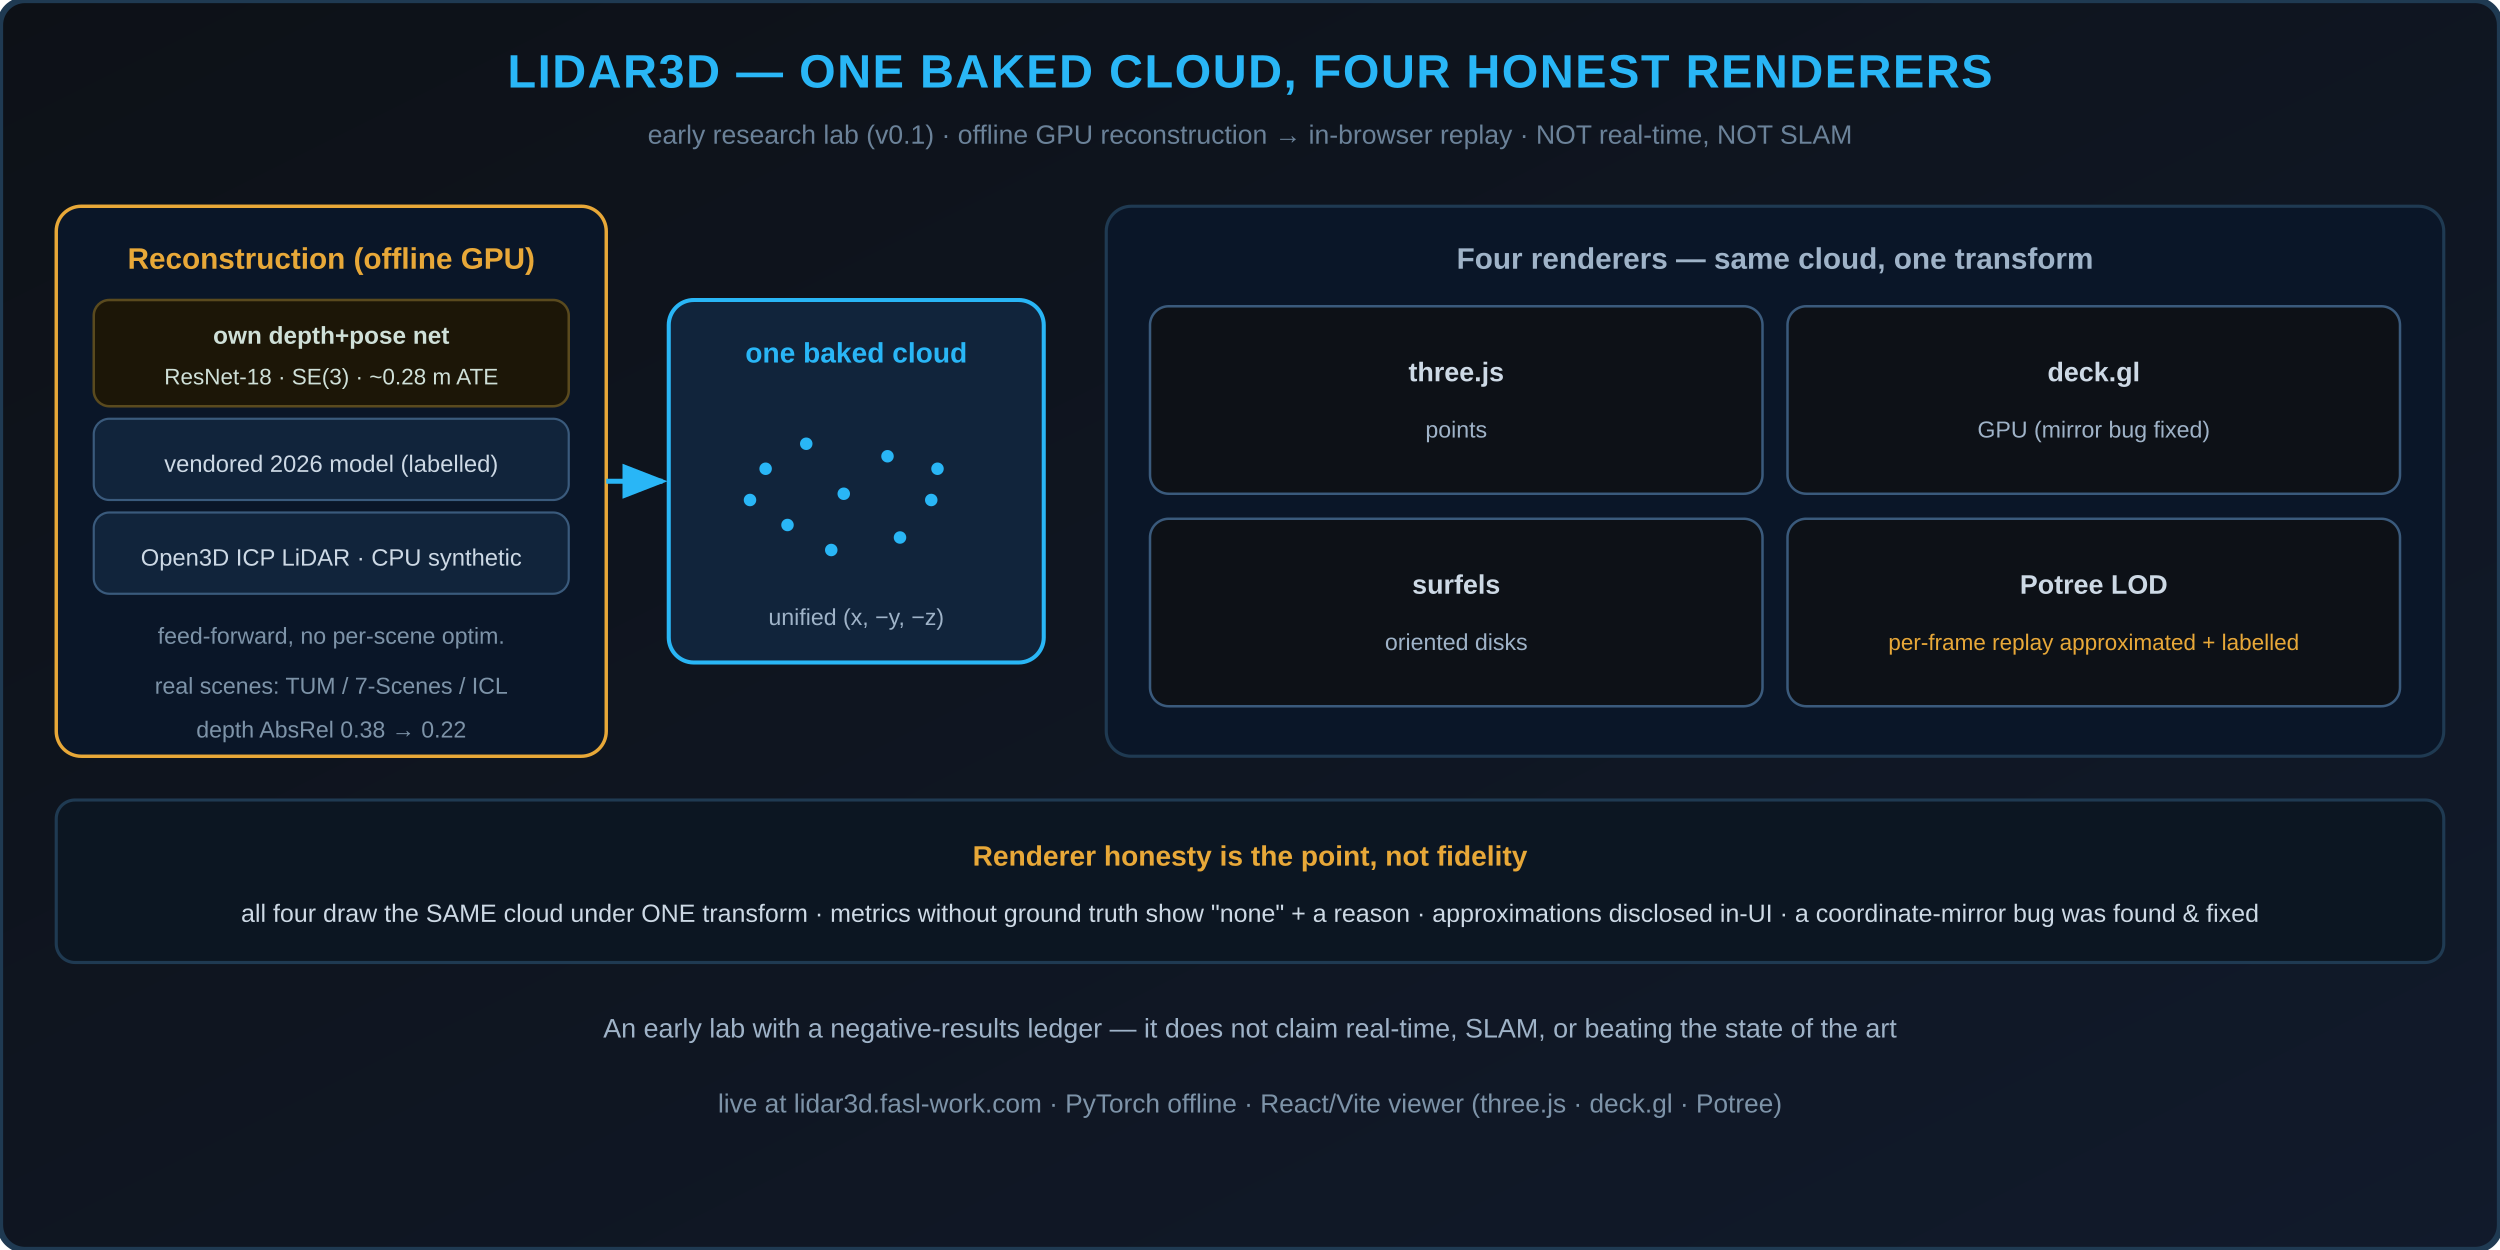
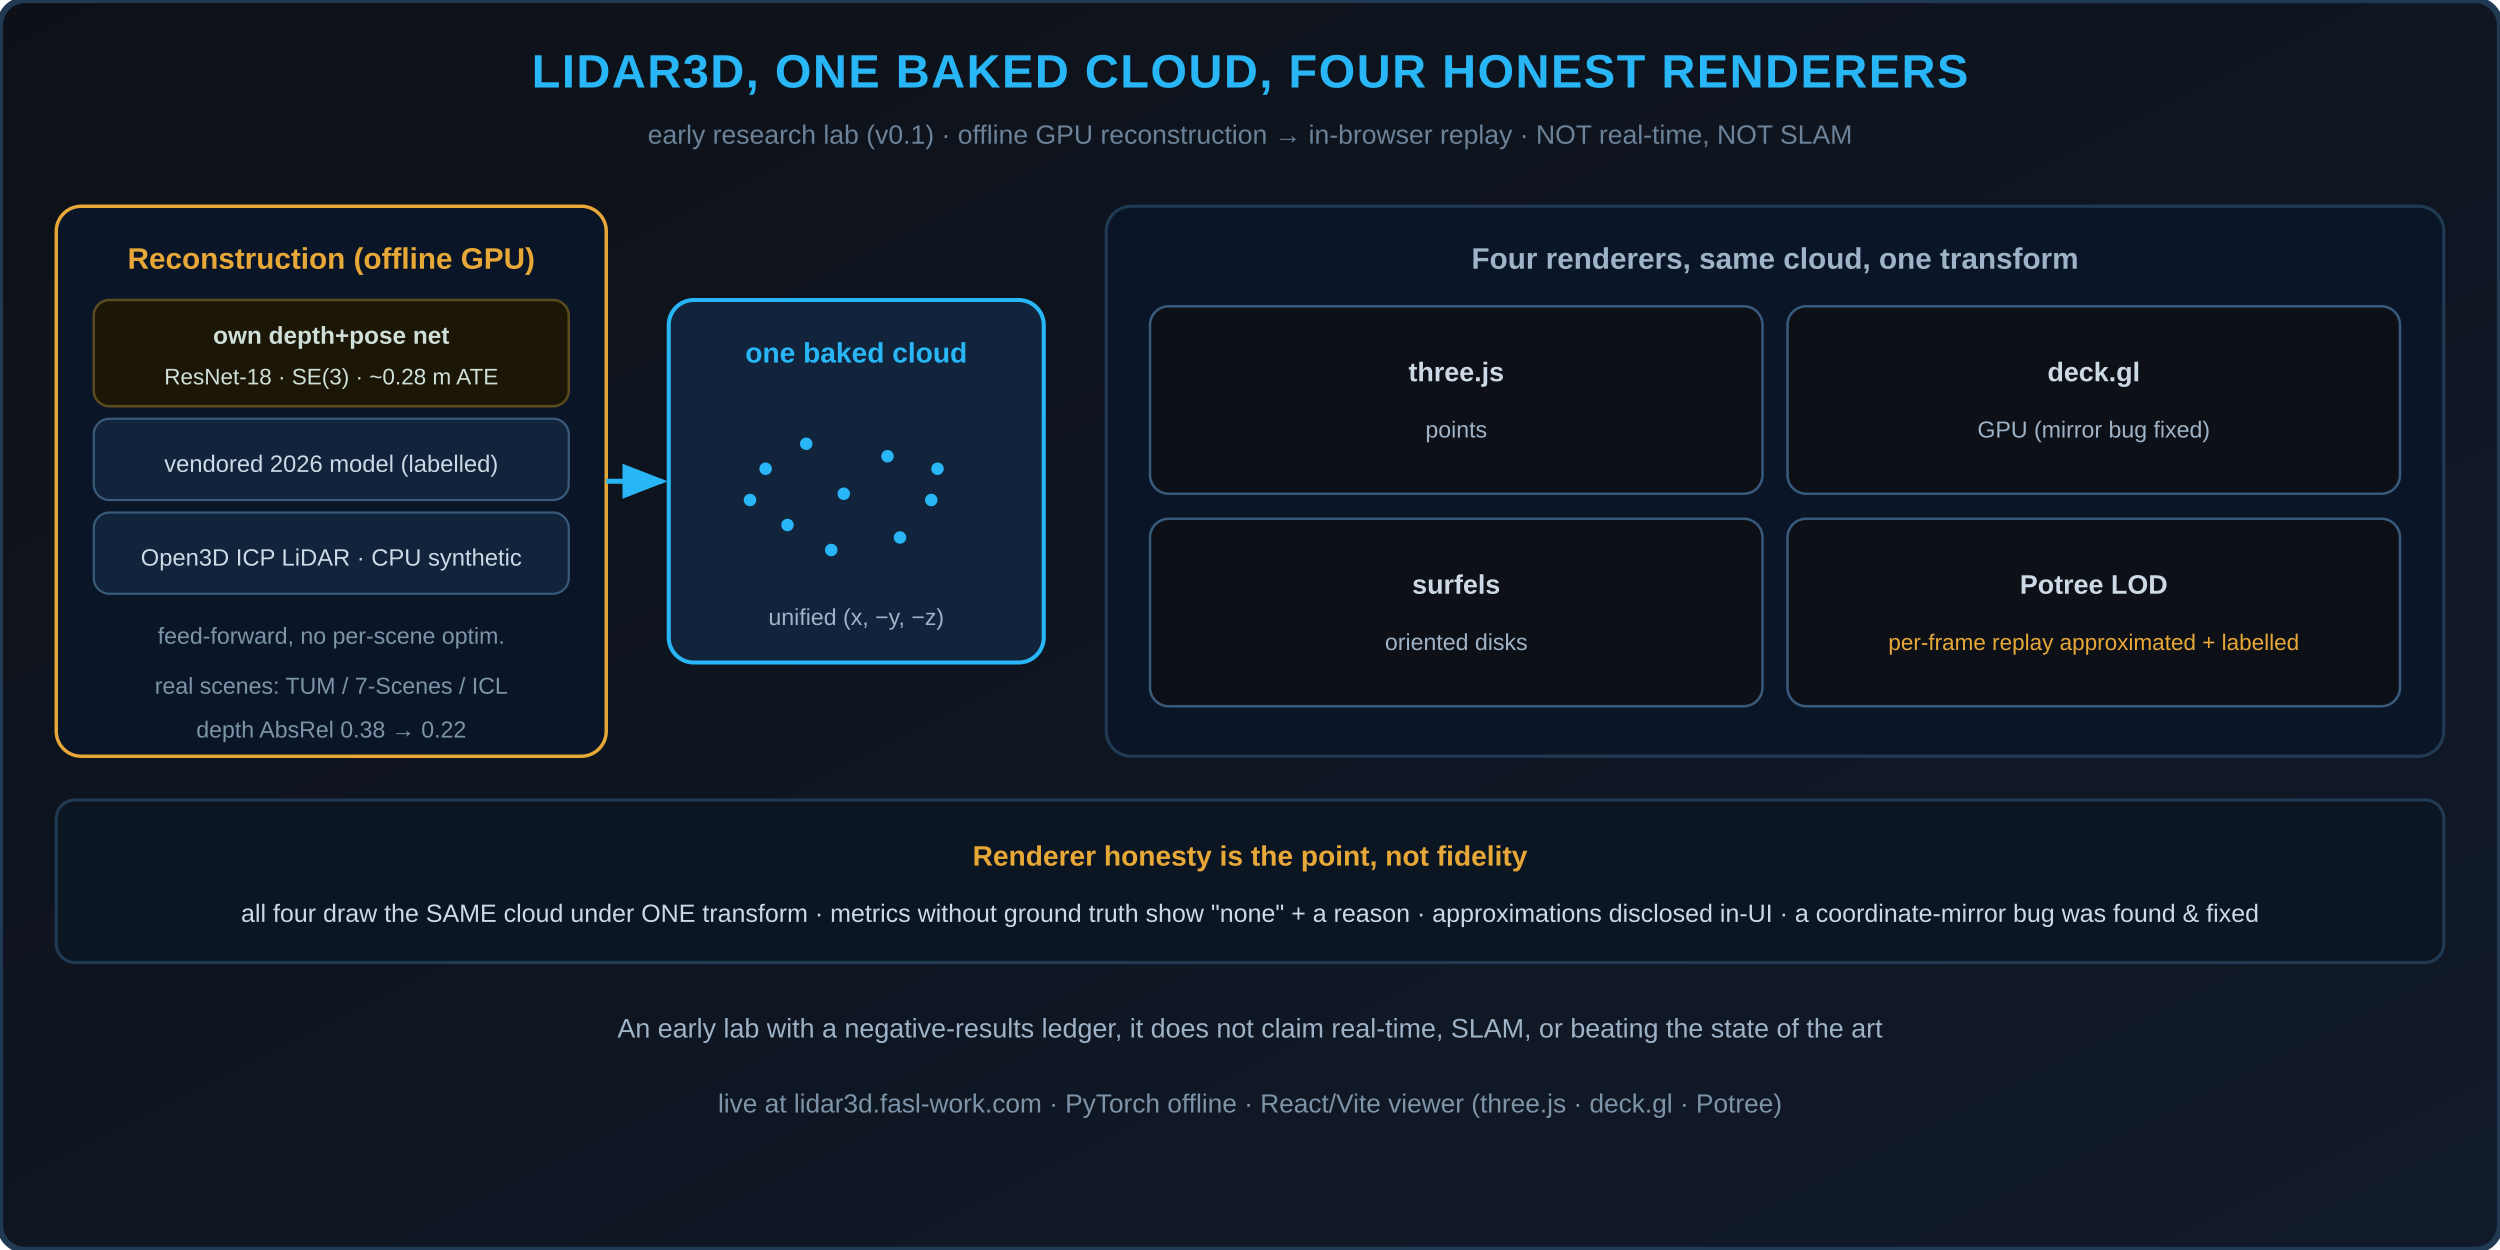
<svg xmlns="http://www.w3.org/2000/svg" viewBox="0 0 800 400" width="800" height="400">
  <defs>
    <linearGradient id="bgL3" x1="0%" y1="0%" x2="100%" y2="100%">
      <stop offset="0%" style="stop-color:#0d1117" />
      <stop offset="100%" style="stop-color:#111a2b" />
    </linearGradient>
    <marker id="arrL3" markerWidth="9" markerHeight="7" refX="8" refY="3.5" orient="auto">
      <polygon points="0 0,9 3.5,0 7" fill="#29B6F6" />
    </marker>
  </defs>
  <rect width="800" height="400" fill="url(#bgL3)" rx="8" />
  <rect x="0" y="0" width="800" height="400" fill="none" stroke="#1f3a52" stroke-width="2" rx="8" />
-   <text x="400" y="28" text-anchor="middle" font-family="Arial,sans-serif" font-size="15" font-weight="bold" fill="#29B6F6" letter-spacing="0.5">LIDAR3D — ONE BAKED CLOUD, FOUR HONEST RENDERERS</text>
+   <text x="400" y="28" text-anchor="middle" font-family="Arial,sans-serif" font-size="15" font-weight="bold" fill="#29B6F6" letter-spacing="0.5">LIDAR3D, ONE BAKED CLOUD, FOUR HONEST RENDERERS</text>
  <text x="400" y="46" text-anchor="middle" font-family="Arial,sans-serif" font-size="8.5" fill="#6b8299">early research lab (v0.1) · offline GPU reconstruction → in-browser replay · NOT real-time, NOT SLAM</text>
  <g font-family="Arial,sans-serif">
    <rect x="18" y="66" width="176" height="176" rx="8" fill="#0a1628" stroke="#e8a838" stroke-width="1.1" />
    <text x="106" y="86" text-anchor="middle" font-size="9.5" font-weight="bold" fill="#e8a838">Reconstruction (offline GPU)</text>
    <rect x="30" y="96" width="152" height="34" rx="5" fill="#1c1607" stroke="#5a4a1e" stroke-width="0.8" />
    <text x="106" y="110" text-anchor="middle" font-size="7.8" font-weight="bold" fill="#cfe0d8">own depth+pose net</text>
    <text x="106" y="123" text-anchor="middle" font-size="7.2" fill="#cfe0d8">ResNet-18 · SE(3) · ~0.28 m ATE</text>
    <rect x="30" y="134" width="152" height="26" rx="5" fill="#11243b" stroke="#3a5a7c" stroke-width="0.7" />
    <text x="106" y="151" text-anchor="middle" font-size="7.6" fill="#cdd9e5">vendored 2026 model (labelled)</text>
    <rect x="30" y="164" width="152" height="26" rx="5" fill="#11243b" stroke="#3a5a7c" stroke-width="0.7" />
    <text x="106" y="181" text-anchor="middle" font-size="7.6" fill="#cdd9e5">Open3D ICP LiDAR · CPU synthetic</text>
    <text x="106" y="206" text-anchor="middle" font-size="7.4" fill="#7d93a8">feed-forward, no per-scene optim.</text>
    <text x="106" y="222" text-anchor="middle" font-size="7.4" fill="#7d93a8">real scenes: TUM / 7-Scenes / ICL</text>
    <text x="106" y="236" text-anchor="middle" font-size="7.4" fill="#7d93a8">depth AbsRel 0.38 → 0.22</text>
    <rect x="214" y="96" width="120" height="116" rx="8" fill="#11243b" stroke="#29B6F6" stroke-width="1.3" />
    <text x="274" y="116" text-anchor="middle" font-size="9" font-weight="bold" fill="#29B6F6">one baked cloud</text>
    <g fill="#29B6F6">
      <circle cx="245" cy="150" r="2" />
      <circle cx="258" cy="142" r="2" />
      <circle cx="270" cy="158" r="2" />
      <circle cx="284" cy="146" r="2" />
      <circle cx="298" cy="160" r="2" />
      <circle cx="252" cy="168" r="2" />
      <circle cx="288" cy="172" r="2" />
      <circle cx="266" cy="176" r="2" />
      <circle cx="300" cy="150" r="2" />
      <circle cx="240" cy="160" r="2" />
    </g>
    <text x="274" y="200" text-anchor="middle" font-size="7.4" fill="#9fb3c8">unified (x, −y, −z)</text>
    <line x1="194" y1="154" x2="212" y2="154" stroke="#29B6F6" stroke-width="1.6" marker-end="url(#arrL3)" />
    <rect x="354" y="66" width="428" height="176" rx="8" fill="#0a1628" stroke="#1f3a52" />
-     <text x="568" y="86" text-anchor="middle" font-size="9.5" font-weight="bold" fill="#9fb3c8">Four renderers — same cloud, one transform</text>
+     <text x="568" y="86" text-anchor="middle" font-size="9.5" font-weight="bold" fill="#9fb3c8">Four renderers, same cloud, one transform</text>
    <rect x="368" y="98" width="196" height="60" rx="6" fill="#0d1117" stroke="#3a5a7c" stroke-width="0.8" />
    <text x="466" y="122" text-anchor="middle" font-size="8.6" font-weight="bold" fill="#cdd9e5">three.js</text>
    <text x="466" y="140" text-anchor="middle" font-size="7.4" fill="#9fb3c8">points</text>
    <rect x="572" y="98" width="196" height="60" rx="6" fill="#0d1117" stroke="#3a5a7c" stroke-width="0.8" />
    <text x="670" y="122" text-anchor="middle" font-size="8.6" font-weight="bold" fill="#cdd9e5">deck.gl</text>
    <text x="670" y="140" text-anchor="middle" font-size="7.4" fill="#9fb3c8">GPU (mirror bug fixed)</text>
    <rect x="368" y="166" width="196" height="60" rx="6" fill="#0d1117" stroke="#3a5a7c" stroke-width="0.8" />
    <text x="466" y="190" text-anchor="middle" font-size="8.6" font-weight="bold" fill="#cdd9e5">surfels</text>
    <text x="466" y="208" text-anchor="middle" font-size="7.4" fill="#9fb3c8">oriented disks</text>
    <rect x="572" y="166" width="196" height="60" rx="6" fill="#0d1117" stroke="#3a5a7c" stroke-width="0.8" />
    <text x="670" y="190" text-anchor="middle" font-size="8.6" font-weight="bold" fill="#cdd9e5">Potree LOD</text>
    <text x="670" y="208" text-anchor="middle" font-size="7.2" fill="#e8a838">per-frame replay approximated + labelled</text>
    <rect x="18" y="256" width="764" height="52" rx="6" fill="#0c1622" stroke="#1f3a52" />
    <text x="400" y="277" text-anchor="middle" font-size="9" font-weight="bold" fill="#e8a838">Renderer honesty is the point, not fidelity</text>
    <text x="400" y="295" text-anchor="middle" font-size="8" fill="#cdd9e5">all four draw the SAME cloud under ONE transform · metrics without ground truth show "none" + a reason · approximations disclosed in-UI · a coordinate-mirror bug was found &amp; fixed</text>
-     <text x="400" y="332" text-anchor="middle" font-size="8.6" fill="#9fb3c8">An early lab with a negative-results ledger — it does not claim real-time, SLAM, or beating the state of the art</text>
+     <text x="400" y="332" text-anchor="middle" font-size="8.6" fill="#9fb3c8">An early lab with a negative-results ledger, it does not claim real-time, SLAM, or beating the state of the art</text>
    <text x="400" y="356" text-anchor="middle" font-size="8.4" fill="#7d93a8">live at lidar3d.fasl-work.com · PyTorch offline · React/Vite viewer (three.js · deck.gl · Potree)</text>
  </g>
</svg>
